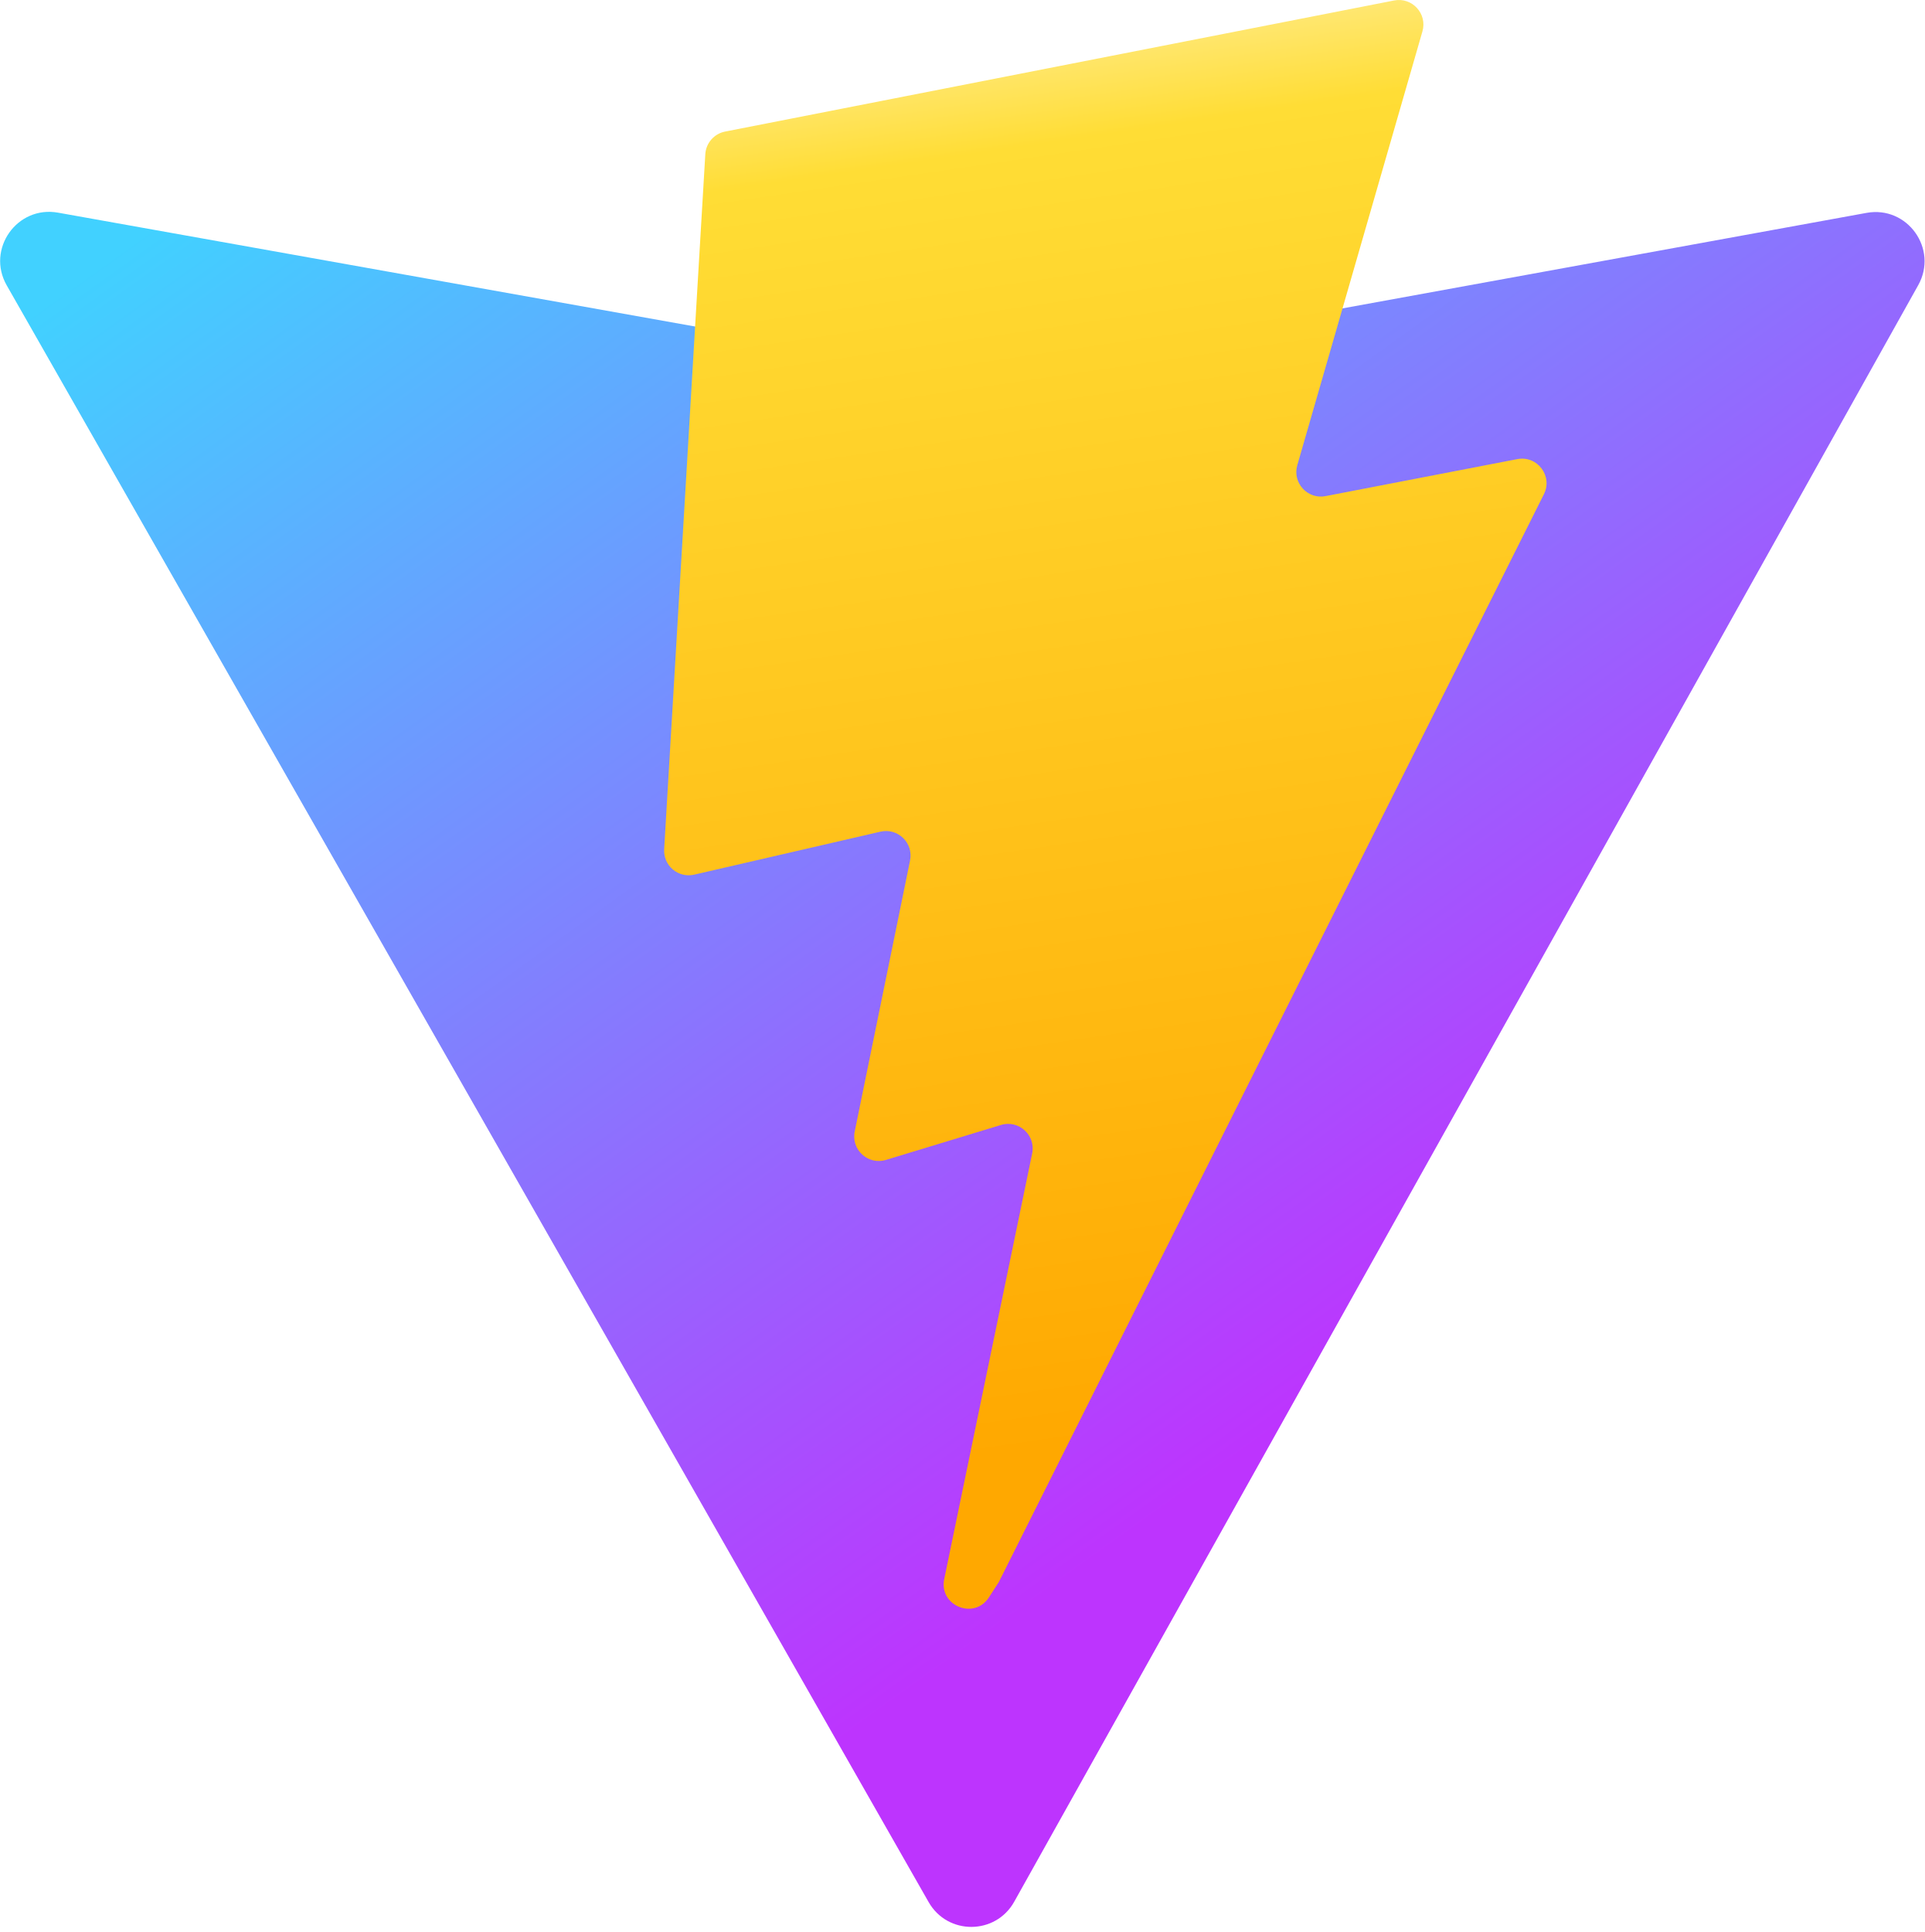
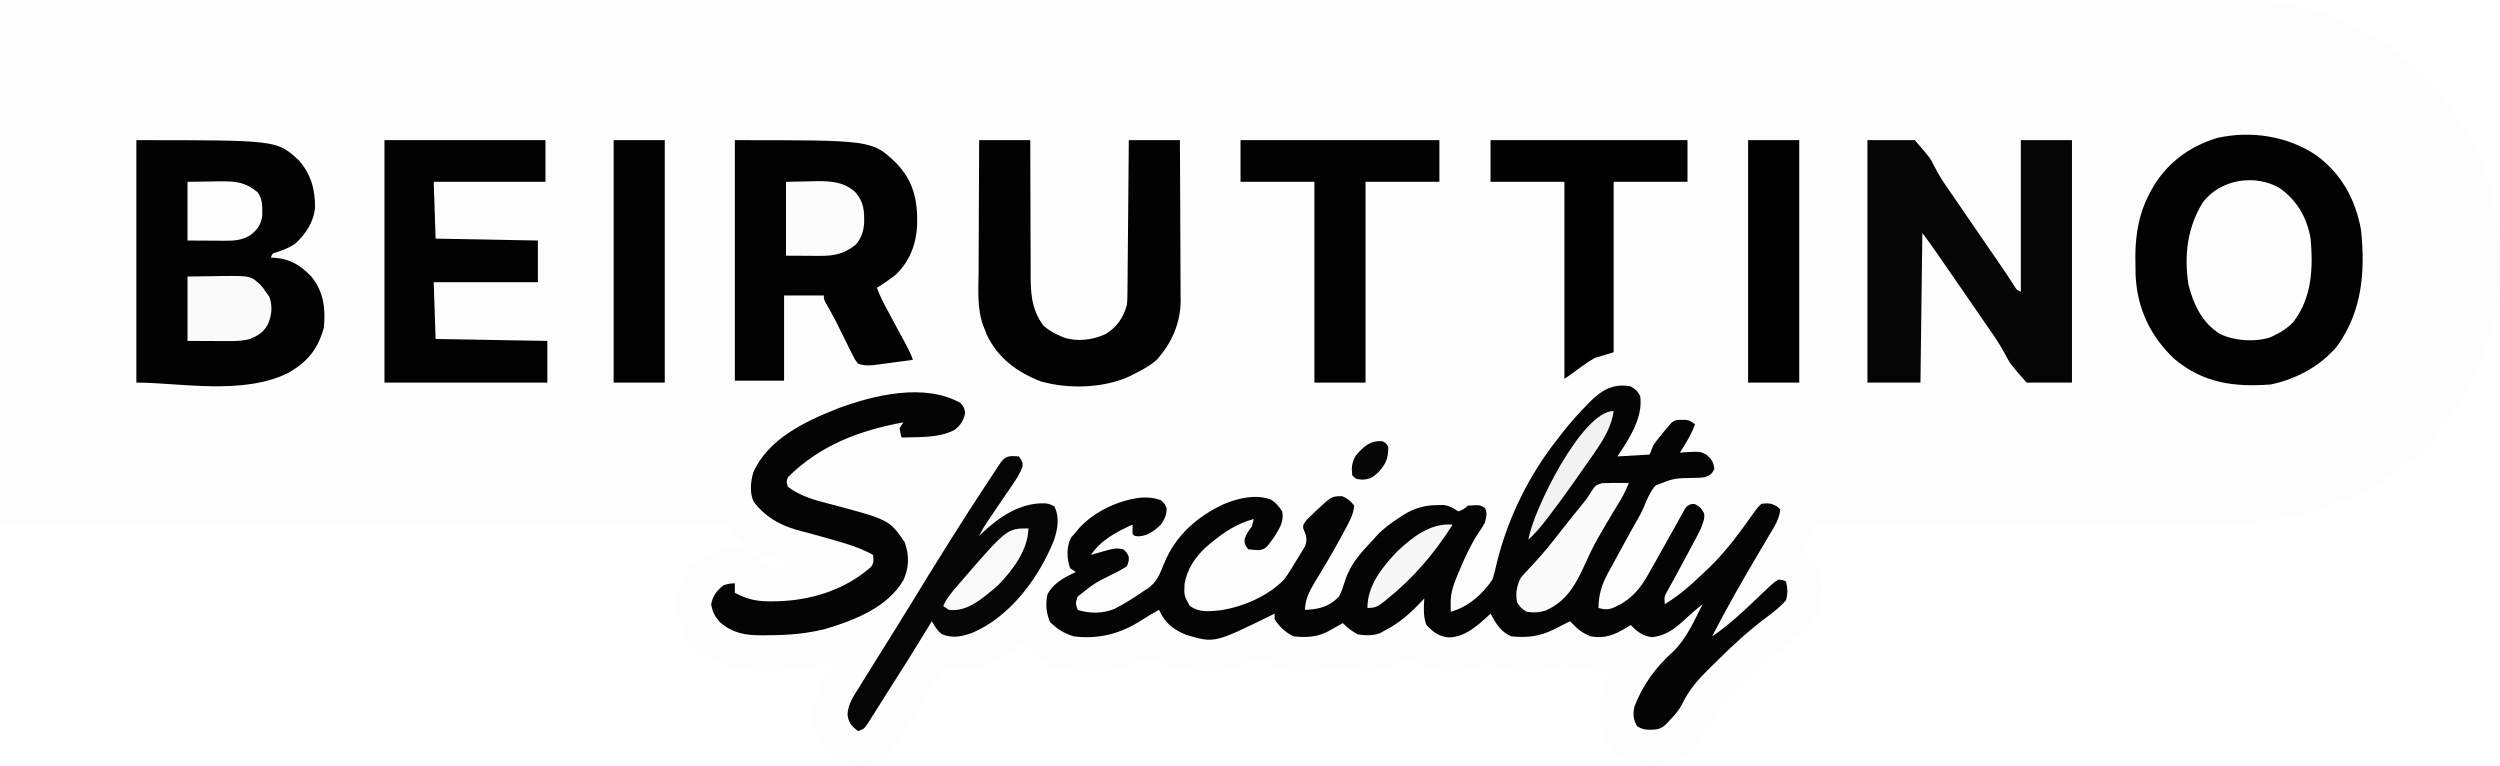
- <svg xmlns="http://www.w3.org/2000/svg" aria-hidden="true" role="img" class="iconify iconify--logos" width="31.88" height="32" preserveAspectRatio="xMidYMid meet" viewBox="0 0 256 257">
-   <defs>
-     <linearGradient id="IconifyId1813088fe1fbc01fb466" x1="-.828%" x2="57.636%" y1="7.652%" y2="78.411%">
-       <stop offset="0%" stop-color="#41D1FF" />
-       <stop offset="100%" stop-color="#BD34FE" />
-     </linearGradient>
-     <linearGradient id="IconifyId1813088fe1fbc01fb467" x1="43.376%" x2="50.316%" y1="2.242%" y2="89.03%">
-       <stop offset="0%" stop-color="#FFEA83" />
-       <stop offset="8.333%" stop-color="#FFDD35" />
-       <stop offset="100%" stop-color="#FFA800" />
-     </linearGradient>
-   </defs>
-   <path fill="url(#IconifyId1813088fe1fbc01fb466)" d="M255.153 37.938L134.897 252.976c-2.483 4.44-8.862 4.466-11.382.048L.875 37.958c-2.746-4.814 1.371-10.646 6.827-9.67l120.385 21.517a6.537 6.537 0 0 0 2.322-.004l117.867-21.483c5.438-.991 9.574 4.796 6.877 9.62Z" />
-   <path fill="url(#IconifyId1813088fe1fbc01fb467)" d="M185.432.063L96.44 17.501a3.268 3.268 0 0 0-2.634 3.014l-5.474 92.456a3.268 3.268 0 0 0 3.997 3.378l24.777-5.718c2.318-.535 4.413 1.507 3.936 3.838l-7.361 36.047c-.495 2.426 1.782 4.5 4.151 3.78l15.304-4.649c2.372-.72 4.652 1.36 4.15 3.788l-11.698 56.621c-.732 3.542 3.979 5.473 5.943 2.437l1.313-2.028l72.516-144.72c1.215-2.423-.88-5.186-3.54-4.672l-25.505 4.922c-2.396.462-4.435-1.77-3.759-4.114l16.646-57.705c.677-2.35-1.37-4.583-3.769-4.113Z" />
+ <svg xmlns="http://www.w3.org/2000/svg" version="1.1" width="1320" height="404">
+   <path d="M0 0 C139.188 -0.081 139.188 -0.081 177.684 -0.1 C179.929 -0.101 182.174 -0.103 184.419 -0.104 C236.863 -0.131 289.307 -0.152 341.752 -0.169 C343.455 -0.17 345.158 -0.17 346.861 -0.171 C382.609 -0.183 418.357 -0.194 454.105 -0.204 C472.063 -0.209 490.021 -0.214 507.979 -0.219 C510.688 -0.22 513.397 -0.221 516.106 -0.221 C557.807 -0.234 599.509 -0.249 641.211 -0.275 C642.107 -0.275 643.003 -0.276 643.927 -0.276 C658.377 -0.285 672.828 -0.294 687.278 -0.303 C728.912 -0.33 770.545 -0.354 812.178 -0.365 C813.035 -0.365 813.891 -0.365 814.774 -0.365 C833.58 -0.37 852.385 -0.373 871.191 -0.376 C878.759 -0.377 886.326 -0.378 893.894 -0.38 C894.722 -0.38 895.55 -0.38 896.403 -0.38 C923.067 -0.384 949.73 -0.401 976.393 -0.425 C1003.263 -0.449 1030.133 -0.46 1057.003 -0.454 C1060.721 -0.454 1064.438 -0.453 1068.156 -0.452 C1068.885 -0.452 1069.613 -0.452 1070.364 -0.452 C1081.879 -0.451 1093.393 -0.462 1104.908 -0.48 C1116.245 -0.497 1127.582 -0.499 1138.919 -0.487 C1144.978 -0.481 1151.037 -0.482 1157.096 -0.5 C1162.618 -0.516 1168.14 -0.513 1173.662 -0.497 C1175.638 -0.494 1177.613 -0.497 1179.588 -0.509 C1218.59 -0.721 1253.262 13.565 1281 41 C1307.468 68.074 1320.617 103.533 1320.354 141.131 C1319.501 178.945 1303.274 213.832 1276 240 C1245.985 267.031 1210.3 276.282 1170.747 276.319 C1168.419 276.328 1166.092 276.338 1163.765 276.349 C1157.485 276.376 1151.205 276.392 1144.925 276.405 C1138.348 276.42 1131.771 276.447 1125.194 276.473 C1114.167 276.514 1103.141 276.549 1092.114 276.578 C1080.763 276.608 1069.412 276.643 1058.061 276.683 C1057.36 276.685 1056.659 276.688 1055.936 276.69 C1052.418 276.702 1048.899 276.715 1045.381 276.727 C1016.254 276.831 987.127 276.92 958 277 C955.03 283.435 955.03 283.435 952 290 C953.114 291.217 954.227 292.434 955.375 293.688 C961.047 300.194 962.458 307.038 962.258 315.582 C961.135 326.116 954.917 331.607 947 338 C944.555 339.953 942.101 341.894 939.645 343.832 C934.828 347.781 930.291 352.02 925.781 356.311 C924.566 357.463 923.344 358.608 922.117 359.748 C914.294 367.026 907.903 374.103 902.5 383.344 C896.792 392.985 889.509 400.313 878.625 403.75 C869.234 404.644 860.842 404.341 853.188 398.25 C848.074 393.48 845.369 387.992 844.727 381.039 C844.426 370.95 846.497 363.006 851 354 C849.992 354.193 848.984 354.387 847.945 354.586 C843.813 355.02 840.896 354.588 836.875 353.625 C835.697 353.349 834.519 353.073 833.305 352.789 C831.315 352.314 829.328 351.826 827.348 351.312 C824.605 350.947 823.136 351.403 820.562 352.375 C808.772 356.159 797.15 355.749 785.875 350.562 C782.48 349.898 781.633 350.453 778.562 351.875 C771.14 355.167 762.797 355.333 754.992 353.164 C751.742 351.874 748.664 350.349 745.57 348.723 C742.08 347.741 740.67 348.661 737.5 350.312 C729.652 354.335 721.388 355.407 712.812 352.938 C707.409 351.609 703.477 352.588 698.188 354.062 C689.818 356.191 681.956 355.235 674 352 C672.79 351.169 671.581 350.336 670.375 349.5 C667.144 347.729 665.835 348.035 662.121 348.824 C659.279 349.675 656.493 350.647 653.707 351.668 C641.329 356.116 626.573 355.728 614.629 350.289 C612.929 349.456 611.249 348.583 609.594 347.664 C605.836 346.702 603.293 348.174 599.938 349.75 C585.314 356.038 569.691 356.861 554.621 351.238 C550.611 349.344 547.342 346.887 544 344 C543.01 343.216 542.02 342.433 541 341.625 C540.34 341.089 539.68 340.553 539 340 C538.429 340.436 537.858 340.871 537.27 341.32 C529.485 347.038 518.858 354.742 508.75 353.648 C504.479 353.337 500.935 353.162 497 355 C492.312 359.476 489.48 365.625 486.474 371.287 C484.072 375.709 481.38 379.938 478.688 384.188 C478.22 384.952 477.752 385.716 477.271 386.503 C467.875 401.623 467.875 401.623 460 404 C452.854 404.901 447.1 404.494 440.969 400.551 C434.377 395.358 430.483 389.064 429.188 380.688 C428.319 368.653 433.997 359.955 440 350 C438.973 350.205 437.945 350.41 436.887 350.621 C416.192 354.679 391.462 358.245 372.59 346.5 C365.262 341.215 360.424 334.742 358 326 C356.9 315.922 358.61 308.185 364.125 299.75 C371.487 292.708 378.827 289.621 388.918 289.719 C393.248 290.114 396.558 291.333 400 294 C400.577 294.908 401.155 295.815 401.75 296.75 C404.681 299.681 406.118 299.346 410.188 299.375 C413.91 299.55 413.91 299.55 417 298 C416.117 297.72 415.234 297.441 414.324 297.152 C403.27 293.46 389.553 288.105 384 277 C257.28 276.67 130.56 276.34 0 276 C0 184.92 0 93.84 0 0 Z " fill="#FDFDFD" transform="translate(0,0)" />
+   <path d="M0 0 C3.125 2 3.125 2 5 5 C6.734 16.365 -0.926 27.889 -7 37 C1.415 36.505 1.415 36.505 10 36 C10.66 34.35 11.32 32.7 12 31 C13.254 29.248 14.57 27.54 15.938 25.875 C16.972 24.603 16.972 24.603 18.027 23.305 C18.678 22.544 19.329 21.784 20 21 C20.744 20.116 20.744 20.116 21.504 19.215 C23.431 17.65 24.544 17.627 27 17.688 C28.021 17.693 28.021 17.693 29.062 17.699 C31 18 31 18 34 20 C32.627 23.699 30.936 26.951 28.875 30.312 C28.067 31.637 28.067 31.637 27.242 32.988 C26.627 33.984 26.627 33.984 26 35 C27.195 34.896 27.195 34.896 28.414 34.789 C36.805 34.36 36.805 34.36 40.168 36.16 C42.701 38.512 43.967 40.266 44.125 43.75 C42.735 46.531 41.86 46.888 39 48 C36.486 48.264 36.486 48.264 33.676 48.324 C22.904 48.477 22.904 48.477 13.159 52.315 C10.198 55.69 8.561 59.688 6.917 63.825 C5.662 66.802 4.071 69.53 2.45 72.32 C0.709 75.326 -0.942 78.378 -2.6 81.43 C-3.592 83.251 -4.591 85.068 -5.596 86.883 C-7.269 89.913 -8.918 92.955 -10.562 96 C-11.088 96.943 -11.613 97.886 -12.154 98.857 C-15.401 104.949 -16.894 110.082 -17 117 C-12.867 118.194 -10.846 117.872 -7.062 115.875 C-6.249 115.46 -5.436 115.045 -4.598 114.617 C3.322 109.687 6.7 103.979 11.188 95.875 C11.845 94.712 12.503 93.55 13.163 92.389 C15.699 87.92 18.203 83.433 20.699 78.942 C21.722 77.104 22.748 75.268 23.781 73.436 C24.699 71.806 25.605 70.169 26.499 68.525 C26.905 67.804 27.312 67.083 27.73 66.34 C28.075 65.715 28.419 65.089 28.774 64.445 C30 63 30 63 31.966 62.162 C34 62 34 62 36.812 64.062 C39 67 39 67 38.789 69.865 C38.019 72.925 37.04 75.314 35.559 78.09 C35.061 79.032 34.563 79.975 34.05 80.946 C33.518 81.933 32.986 82.92 32.438 83.938 C31.899 84.955 31.36 85.972 30.806 87.021 C28.378 91.599 25.919 96.16 23.426 100.703 C23.053 101.386 22.681 102.07 22.297 102.774 C21.316 104.566 20.323 106.352 19.328 108.137 C17.719 111.079 17.719 111.079 18 115 C25.312 110.624 31.46 105.207 37.589 99.348 C38.844 98.149 40.11 96.964 41.379 95.781 C50.592 86.947 58.062 76.48 65.441 66.109 C67 64 67 64 69 62 C72.503 61.619 74.363 61.598 77.375 63.5 C78.179 64.243 78.179 64.243 79 65 C78.461 70.153 75.918 73.962 73.312 78.312 C72.829 79.134 72.346 79.956 71.848 80.803 C70.238 83.539 68.619 86.269 67 89 C58.635 103.158 50.493 117.359 43 132 C51.927 126.049 59.687 118.61 67.428 111.23 C75.209 103.827 75.209 103.827 78 102 C80.312 102.25 80.312 102.25 82 103 C82.914 106.602 83.009 109.405 82 113 C78.71 116.669 75.015 119.507 71.074 122.438 C62.238 129.093 54.215 136.385 46.391 144.183 C44.684 145.879 42.959 147.554 41.232 149.23 C35.416 154.963 30.819 160.238 27.189 167.656 C25.584 170.82 23.682 173.05 21.25 175.625 C20.492 176.442 19.734 177.26 18.953 178.102 C16.164 180.813 14.423 181.193 10.625 181.312 C7.485 181.257 6.204 181.119 3.438 179.5 C1.309 175.798 1.081 173.072 2 169 C6.44 157.543 13.23 148.26 22.375 140.062 C29.488 133.239 33.557 123.677 38 115 C34.564 117.685 31.358 120.509 28.188 123.5 C22.887 128.274 18.482 131.587 11.312 132.438 C6.237 131.767 3.476 129.566 0 126 C-1.017 126.65 -1.017 126.65 -2.055 127.312 C-8.492 131.164 -13.469 133.326 -21 132 C-25.745 130.299 -28.61 127.689 -32 124 C-32.808 124.41 -33.616 124.82 -34.449 125.242 C-35.518 125.781 -36.586 126.32 -37.688 126.875 C-38.743 127.409 -39.799 127.942 -40.887 128.492 C-48.449 132.155 -54.575 132.773 -63 132 C-68.694 129.603 -71.126 125.24 -74 120 C-74.473 120.447 -74.946 120.895 -75.434 121.355 C-81.321 126.738 -87.386 132.145 -95.688 132.562 C-101.069 132.224 -104.295 129.876 -107.875 125.938 C-109.624 121.372 -109.228 116.832 -109 112 C-110.017 113.087 -110.017 113.087 -111.055 114.195 C-116.858 120.27 -122.445 125.135 -130 129 C-130.654 129.373 -131.307 129.745 -131.98 130.129 C-135.835 131.791 -139.897 131.544 -144 131 C-147.239 129.265 -149.423 127.577 -152 125 C-153.121 125.632 -153.121 125.632 -154.266 126.277 C-155.25 126.825 -156.235 127.373 -157.25 127.938 C-158.225 128.483 -159.199 129.028 -160.203 129.59 C-165.92 132.472 -171.676 132.661 -178 132 C-182.422 129.829 -185.271 127.094 -188 123 C-188 122.01 -188 121.02 -188 120 C-188.897 120.447 -189.794 120.895 -190.719 121.355 C-219.798 135.572 -219.798 135.572 -234.629 131.23 C-241.543 128.371 -245.978 124.997 -249 118 C-249.949 118.536 -250.898 119.073 -251.875 119.625 C-252.52 119.989 -253.164 120.352 -253.828 120.727 C-255.319 121.601 -256.788 122.515 -258.234 123.461 C-269.26 130.559 -280.871 133.67 -294 132 C-299.189 130.429 -302.804 128.196 -306.625 124.375 C-308.618 119.483 -308.976 115.199 -308 110 C-304.953 103.849 -298.958 100.873 -293 98 C-293.99 97.34 -294.98 96.68 -296 96 C-297.808 90.577 -297.992 85.066 -295.5 79.875 C-294.675 78.926 -293.85 77.978 -293 77 C-292.23 76.062 -292.23 76.062 -291.445 75.105 C-283.447 66.129 -270.28 59.967 -258.34 58.723 C-254.449 58.579 -251.589 58.772 -247.938 60.188 C-246 62 -246 62 -245 64.312 C-245 67.973 -246.038 69.925 -248 73 C-251.561 76.287 -254.777 78.845 -259.688 79.188 C-262 79 -262 79 -263 78 C-263.041 76.334 -263.043 74.666 -263 73 C-271.298 76.672 -279.86 81.29 -285 89 C-284.276 88.783 -283.551 88.567 -282.805 88.344 C-272.147 85.274 -272.147 85.274 -268 86 C-266.062 87.688 -266.062 87.688 -265 90 C-265.004 92.406 -265.004 92.406 -266 95 C-268.31 96.511 -270.397 97.66 -272.875 98.812 C-283.105 103.914 -283.105 103.914 -292 111 C-293.172 114.575 -293.172 114.575 -292 118 C-285.782 120.073 -278.504 120.004 -272.438 117.438 C-267.06 114.675 -261.985 111.411 -257 108 C-255.989 107.36 -255.989 107.36 -254.957 106.707 C-250.112 103.231 -248.49 98.908 -246.325 93.456 C-240.426 78.864 -228.824 68.593 -214.664 62.117 C-207.178 58.978 -197.832 56.799 -189.898 59.793 C-187.225 61.511 -185.764 63.354 -184 66 C-182.92 71.537 -185.493 75.087 -188.297 79.633 C-192.644 85.675 -192.644 85.675 -196.07 86.496 C-198.053 86.44 -200.029 86.223 -202 86 C-204 83 -204 83 -203.812 80.562 C-202.945 77.827 -201.742 76.25 -200 74 C-199.63 72.677 -199.29 71.343 -199 70 C-208.11 72.564 -214.784 76.952 -222 83 C-222.694 83.579 -223.387 84.158 -224.102 84.754 C-229.804 89.967 -234.232 96.507 -235.547 104.199 C-235.838 110.441 -235.838 110.441 -232.887 115.812 C-228.062 119.468 -222.829 118.832 -217.054 118.291 C-205.077 116.594 -191.438 110.786 -183 102 C-180.636 98.79 -178.592 95.428 -176.562 92 C-176.009 91.111 -175.455 90.221 -174.885 89.305 C-174.367 88.441 -173.85 87.577 -173.316 86.688 C-172.847 85.908 -172.377 85.128 -171.893 84.324 C-170.555 80.843 -171.402 78.346 -172.875 75.031 C-173 73 -173 73 -170.938 70.344 C-169.974 69.38 -168.993 68.433 -168 67.5 C-167.493 67.012 -166.986 66.525 -166.464 66.022 C-157.94 58 -157.94 58 -152.312 58 C-149.409 59.256 -147.858 60.428 -146 63 C-146.318 67.926 -148.899 72.051 -151.188 76.312 C-151.617 77.126 -152.047 77.939 -152.49 78.776 C-155.126 83.702 -157.886 88.539 -160.742 93.34 C-161.375 94.405 -162.008 95.47 -162.659 96.567 C-163.908 98.656 -165.168 100.739 -166.44 102.814 C-169.519 107.949 -171.789 111.958 -172 118 C-164.706 117.768 -159.212 116.381 -154 111 C-152.64 108.309 -151.748 105.68 -150.871 102.797 C-148.102 93.906 -142.33 87.617 -136 81 C-135.186 80.074 -135.186 80.074 -134.355 79.129 C-130.695 75.116 -126.518 72.15 -122 69.188 C-121.128 68.609 -121.128 68.609 -120.238 68.019 C-114.37 64.301 -108.792 62.715 -101.875 62.688 C-100.882 62.671 -99.89 62.654 -98.867 62.637 C-95.589 63.052 -93.763 64.258 -91 66 C-88.856 65.285 -87.588 64.588 -86 63 C-79.815 62.542 -79.815 62.542 -77 64.125 C-75.471 66.992 -76.248 68.892 -77 72 C-78.531 74.691 -78.531 74.691 -80.5 77.562 C-84.35 83.438 -87.198 89.603 -89.938 96.062 C-90.327 96.979 -90.716 97.896 -91.117 98.84 C-93.38 104.267 -95.15 108.813 -95.062 114.75 C-95.053 115.549 -95.044 116.348 -95.035 117.172 C-95.024 117.775 -95.012 118.378 -95 119 C-85.792 116.442 -78.307 109.905 -73 102 C-72.015 99.197 -71.393 96.336 -70.75 93.438 C-64.825 69.247 -53.497 46.459 -38 27 C-37.251 26.029 -36.502 25.059 -35.73 24.059 C-31.71 18.966 -27.41 14.197 -22.875 9.562 C-22.396 9.066 -21.917 8.569 -21.424 8.058 C-15.2 1.847 -8.931 -1.705 0 0 Z " fill="#040404" transform="translate(861,204)" />
+   <path d="M0 0 C13.232 9.694 20.613 23.122 23.574 39.098 C25.977 61.122 24.28 82.434 10.934 100.852 C1.994 111.439 -10.477 118.109 -24 121 C-43.284 122.447 -59.67 120.354 -74.949 107.523 C-87.726 95.426 -94.646 80.649 -95.41 63.141 C-95.459 60.677 -95.488 58.214 -95.5 55.75 C-95.506 54.59 -95.513 53.431 -95.519 52.236 C-95.357 41.208 -93.524 30.647 -88.375 20.812 C-88.027 20.14 -87.68 19.467 -87.321 18.773 C-79.803 4.797 -67.547 -4.552 -52.391 -9.152 C-34.516 -13.169 -15.211 -10.225 0 0 Z " fill="#020202" transform="translate(1223,82)" />
+   <path d="M0 0 C74.098 0 74.098 0 85.586 10.441 C92.212 17.811 94.446 26.161 94.34 35.832 C93.538 43.305 89.449 49.463 84.043 54.535 C80.949 56.754 77.633 57.976 74.039 59.176 C71.818 59.812 71.818 59.812 71 62 C71.853 62.039 71.853 62.039 72.723 62.078 C81.227 62.703 86.619 65.998 92.426 72.066 C98.916 80.038 99.976 88.994 99 99 C95.878 110.279 90.45 116.981 80.465 122.738 C56.662 134.923 22.389 128 0 128 C0 85.76 0 43.52 0 0 Z " fill="#020202" transform="translate(72,74)" />
+   <path d="M0 0 C72.453 0 72.453 0 85.184 12.07 C94.391 21.768 96.506 31.523 96.273 44.527 C95.832 54.777 92.429 63.822 85 71 C81.782 73.532 78.471 75.828 75 78 C76.556 82.169 78.544 86.041 80.66 89.945 C81.01 90.597 81.36 91.249 81.721 91.92 C82.832 93.99 83.947 96.058 85.062 98.125 C86.182 100.2 87.3 102.275 88.415 104.351 C89.107 105.64 89.802 106.928 90.499 108.214 C91.883 110.792 93.072 113.217 94 116 C90.106 116.534 86.21 117.05 82.312 117.562 C81.21 117.714 80.107 117.865 78.971 118.021 C77.904 118.16 76.837 118.299 75.738 118.441 C74.759 118.572 73.78 118.703 72.771 118.838 C69.824 119.01 67.777 119.025 65 118 C63.318 115.734 63.318 115.734 61.844 112.75 C61.296 111.666 60.748 110.582 60.184 109.465 C59.628 108.321 59.072 107.178 58.5 106 C57.386 103.77 56.272 101.541 55.156 99.312 C54.626 98.24 54.097 97.168 53.551 96.062 C51.768 92.542 49.854 89.115 47.865 85.707 C47 84 47 84 47 82 C40.07 82 33.14 82 26 82 C26 96.85 26 111.7 26 127 C17.42 127 8.84 127 0 127 C0 85.09 0 43.18 0 0 Z " fill="#010101" transform="translate(388,74)" />
+   <path d="M0 0 C8.25 0 16.5 0 25 0 C33.245 9.503 33.245 9.503 35.305 13.781 C37.693 18.493 40.427 22.714 43.5 27 C44.399 28.3 45.295 29.602 46.188 30.906 C46.868 31.896 46.868 31.896 47.562 32.906 C50.765 37.57 53.956 42.241 57.149 46.912 C61.189 52.82 65.243 58.72 69.308 64.612 C72.236 68.862 75.098 73.148 77.879 77.496 C78.943 79.159 78.943 79.159 81 80 C81 53.6 81 27.2 81 0 C89.91 0 98.82 0 108 0 C108 42.24 108 84.48 108 128 C100.08 128 92.16 128 84 128 C75.26 117.932 75.26 117.932 72.961 113.453 C70.376 108.626 67.49 104.202 64.312 99.75 C63.414 98.446 62.518 97.14 61.625 95.832 C60.971 94.878 60.971 94.878 60.305 93.905 C59.874 93.276 59.444 92.648 59 92 C52.532 82.561 46.03 73.146 39.5 63.75 C38.805 62.749 38.11 61.748 37.394 60.717 C36.738 59.774 36.082 58.831 35.406 57.859 C34.822 57.019 34.237 56.178 33.635 55.312 C32.128 53.18 30.566 51.088 29 49 C28.67 75.07 28.34 101.14 28 128 C18.76 128 9.52 128 0 128 C0 85.76 0 43.52 0 0 Z " fill="#050505" transform="translate(986,74)" />
+   <path d="M0 0 C8.91 0 17.82 0 27 0 C26.999 2.542 26.998 5.085 26.997 7.704 C26.997 16.142 27.031 24.58 27.08 33.017 C27.109 38.129 27.127 43.24 27.12 48.352 C27.113 53.293 27.136 58.233 27.179 63.174 C27.19 65.051 27.19 66.928 27.18 68.804 C27.13 79.557 27.212 89.005 34 98 C36.534 100.17 38.939 101.691 42 103 C42.789 103.361 43.578 103.722 44.391 104.094 C51.682 106.626 59.814 105.543 66.738 102.398 C72.77 98.669 76.145 93.763 78 87 C78.291 84.11 78.311 81.236 78.319 78.333 C78.329 77.483 78.339 76.634 78.349 75.758 C78.38 72.967 78.397 70.175 78.414 67.383 C78.433 65.441 78.452 63.499 78.473 61.557 C78.524 56.457 78.564 51.358 78.601 46.258 C78.641 41.05 78.692 35.841 78.742 30.633 C78.839 20.422 78.922 10.211 79 0 C87.91 0 96.82 0 106 0 C106.068 11.823 106.123 23.645 106.155 35.468 C106.171 40.958 106.192 46.449 106.226 51.939 C106.259 57.243 106.277 62.547 106.285 67.85 C106.29 69.869 106.301 71.887 106.317 73.905 C106.339 76.743 106.342 79.581 106.341 82.419 C106.351 83.244 106.362 84.068 106.373 84.917 C106.312 96.59 101.726 106.849 94.125 115.625 C90.568 118.967 86.44 121.11 82.125 123.312 C81.465 123.65 80.805 123.988 80.125 124.336 C66.278 131.038 47.24 131.584 32.562 127.375 C20.166 122.612 9.872 115.031 4.07 102.848 C3.717 101.908 3.364 100.968 3 100 C2.752 99.426 2.505 98.852 2.25 98.261 C-1.199 88.981 -0.373 79.077 -0.293 69.336 C-0.287 67.332 -0.283 65.329 -0.28 63.325 C-0.269 58.081 -0.239 52.837 -0.206 47.593 C-0.175 42.23 -0.162 36.867 -0.146 31.504 C-0.114 21.002 -0.062 10.501 0 0 Z " fill="#020202" transform="translate(517,74)" />
+   <path d="M0 0 C28.05 0 56.1 0 85 0 C85 7.26 85 14.52 85 22 C65.53 22 46.06 22 26 22 C26.33 31.9 26.66 41.8 27 52 C44.82 52.33 62.64 52.66 81 53 C81 60.26 81 67.52 81 75 C62.85 75 44.7 75 26 75 C26.33 84.9 26.66 94.8 27 105 C56.205 105.495 56.205 105.495 86 106 C86 113.26 86 120.52 86 128 C57.62 128 29.24 128 0 128 C0 85.76 0 43.52 0 0 Z " fill="#010101" transform="translate(203,74)" />
+   <path d="M0 0 C1.812 2.188 1.812 2.188 2.438 5.062 C1.616 9.172 0.08 11.66 -3.188 14.188 C-11.518 18.547 -22.018 17.898 -31.188 18.188 C-31.812 15.875 -31.812 15.875 -32.188 13.188 C-31.198 11.703 -31.198 11.703 -30.188 10.188 C-53.273 14.412 -74.263 22.263 -91.188 39.188 C-92.023 41.555 -92.023 41.555 -91.188 44.188 C-84.529 49.251 -77.449 51.095 -69.438 53.188 C-37.633 61.6 -37.633 61.6 -29.5 73.5 C-27.043 80.404 -27.141 86.64 -30.125 93.375 C-38.388 107.806 -55.983 114.666 -71.211 119.215 C-81.114 121.745 -90.593 122.552 -100.812 122.562 C-102.7 122.599 -102.7 122.599 -104.625 122.637 C-113.623 122.665 -120.182 121.597 -127.125 115.688 C-129.778 112.471 -130.958 110.478 -131.688 106.375 C-130.971 101.805 -128.743 99.086 -125.188 96.188 C-121.812 95.25 -121.812 95.25 -119.188 95.188 C-119.188 96.838 -119.188 98.487 -119.188 100.188 C-112.586 103.726 -107.14 104.839 -99.688 104.688 C-98.73 104.676 -97.772 104.665 -96.786 104.653 C-78.729 104.168 -61.172 98.661 -47.422 86.645 C-45.641 84.542 -45.972 82.848 -46.188 80.188 C-52.597 76.695 -58.983 74.583 -66 72.625 C-67.525 72.189 -67.525 72.189 -69.08 71.744 C-74.951 70.072 -80.836 68.465 -86.74 66.912 C-95.936 64.19 -103.358 59.849 -109.188 52.188 C-111.507 47.548 -110.843 41.486 -109.457 36.625 C-101.568 18.854 -82.179 9.745 -65.121 2.98 C-45.958 -4.231 -18.925 -10.761 0 0 Z " fill="#040404" transform="translate(507.1875,212.8125)" />
+   <path d="M0 0 C34.65 0 69.3 0 105 0 C105 7.26 105 14.52 105 22 C92.13 22 79.26 22 66 22 C66 56.98 66 91.96 66 128 C57.09 128 48.18 128 39 128 C39 93.02 39 58.04 39 22 C26.13 22 13.26 22 0 22 C0 14.74 0 7.48 0 0 Z " fill="#010101" transform="translate(655,74)" />
+   <path d="M0 0 C34.32 0 68.64 0 104 0 C104 7.26 104 14.52 104 22 C91.13 22 78.26 22 65 22 C65 51.7 65 81.4 65 112 C61.7 112.99 58.4 113.98 55 115 C52.513 116.467 50.336 117.844 48.062 119.562 C47.513 119.961 46.963 120.36 46.396 120.771 C44.925 121.84 43.462 122.919 42 124 C41.01 124.66 40.02 125.32 39 126 C39 91.68 39 57.36 39 22 C26.13 22 13.26 22 0 22 C0 14.74 0 7.48 0 0 Z " fill="#000000" transform="translate(787,74)" />
+   <path d="M0 0 C9.122 6.656 14.162 15.37 16.109 26.539 C17.495 42.074 16.85 57.658 7.039 70.48 C4.115 73.6 0.964 75.725 -2.891 77.539 C-3.637 77.903 -4.383 78.266 -5.152 78.641 C-13.282 81.308 -24.112 80.549 -31.781 76.855 C-41.154 71.006 -45.77 61.261 -48.391 50.793 C-50.746 35.464 -49.038 20.88 -40.891 7.539 C-31.811 -4.827 -13.06 -7.845 0 0 Z " fill="#FDFDFD" transform="translate(1203.891,99.46094)" />
+   <path d="M0 0 C2 3 2 3 1.9 5.256 C0.711 8.882 -1.256 11.797 -3.402 14.91 C-3.84 15.559 -4.278 16.209 -4.729 16.878 C-6.124 18.945 -7.53 21.004 -8.938 23.062 C-10.339 25.126 -11.738 27.191 -13.135 29.258 C-14.004 30.541 -14.875 31.822 -15.75 33.101 C-17.71 35.986 -19.555 38.82 -21 42 C-20.513 41.515 -20.025 41.031 -19.523 40.531 C-10.354 31.862 0.464 24.516 13.391 24.738 C16 25 16 25 18.688 26.375 C21.589 32.178 20.477 38.273 18.5 44.25 C10.598 63.921 -4.436 84.46 -24.375 93.02 C-29.942 95.079 -35.093 96.255 -40.75 93.812 C-43.26 91.791 -44.417 89.779 -46 87 C-46.632 88.044 -47.263 89.088 -47.914 90.164 C-54.887 101.653 -62.041 113.017 -69.295 124.33 C-70.953 126.926 -72.594 129.532 -74.23 132.141 C-75.216 133.698 -76.202 135.255 -77.188 136.812 C-77.633 137.53 -78.078 138.247 -78.537 138.987 C-81.66 143.887 -81.66 143.887 -85 145 C-88.416 142.267 -89.881 140.842 -90.504 136.438 C-90.305 130.792 -87.383 126.66 -84.438 122 C-83.858 121.052 -83.278 120.103 -82.68 119.126 C-80.805 116.072 -78.905 113.035 -77 110 C-75.727 107.953 -74.455 105.907 -73.184 103.859 C-70.653 99.795 -68.112 95.737 -65.562 91.684 C-62.462 86.749 -59.405 81.79 -56.375 76.812 C-43.014 54.882 -29.427 33.102 -15.25 11.688 C-14.558 10.637 -13.866 9.586 -13.153 8.503 C-12.51 7.536 -11.866 6.57 -11.203 5.574 C-10.632 4.714 -10.062 3.854 -9.474 2.968 C-6.831 -0.561 -4.214 -0.351 0 0 Z " fill="#050505" transform="translate(538,241)" />
+   <path d="M0 0 C8.91 0 17.82 0 27 0 C27 42.24 27 84.48 27 128 C18.09 128 9.18 128 0 128 C0 85.76 0 43.52 0 0 Z " fill="#000000" transform="translate(923,74)" />
+   <path d="M0 0 C8.91 0 17.82 0 27 0 C27 42.24 27 84.48 27 128 C18.09 128 9.18 128 0 128 C0 85.76 0 43.52 0 0 Z " fill="#020202" transform="translate(324,74)" />
+   <path d="M0 0 C1.052 0.002 1.052 0.002 2.125 0.004 C0.594 4.26 -1.573 7.985 -3.938 11.816 C-7.14 17.096 -10.317 22.388 -13.375 27.754 C-13.746 28.404 -14.116 29.054 -14.498 29.724 C-16.996 34.198 -19.159 38.762 -21.25 43.438 C-25.884 53.75 -31.008 62.724 -41.898 67.41 C-45.555 68.509 -48.047 68.569 -51.875 68.004 C-54.875 66.004 -54.875 66.004 -56.875 63.004 C-57.783 58.266 -57.026 54.299 -54.875 50.004 C-53.107 47.94 -51.333 46.003 -49.438 44.066 C-43.631 37.958 -38.44 31.524 -33.308 24.848 C-30.268 20.935 -27.14 17.091 -24.021 13.241 C-23.553 12.659 -23.084 12.076 -22.602 11.477 C-22.143 10.91 -21.684 10.343 -21.212 9.759 C-19.837 8.005 -19.837 8.005 -18.624 6.04 C-15.538 1.208 -15.538 1.208 -11.938 0.102 C-10.927 0.09 -9.916 0.078 -8.875 0.066 C-7.864 0.037 -6.854 0.007 -5.812 -0.023 C-3.875 -0.005 -1.938 0.003 0 0 Z " fill="#FBFBFB" transform="translate(857.875,254.9961)" />
+   <path d="M0 0 C4.104 -0.083 8.209 -0.165 12.438 -0.25 C13.713 -0.286 14.988 -0.323 16.302 -0.36 C23.899 -0.434 30.793 0.135 36.615 5.484 C41.172 10.679 41.358 15.288 41.27 21.922 C40.882 26.343 39.85 29.571 37 33 C31.193 37.849 25.746 39.138 18.262 39.098 C17.3 39.095 16.338 39.093 15.346 39.09 C14.139 39.081 12.932 39.072 11.688 39.062 C7.831 39.042 3.974 39.021 0 39 C0 26.13 0 13.26 0 0 Z " fill="#FCFCFC" transform="translate(415,96)" />
+   <path d="M0 0 C6.93 -0.093 6.93 -0.093 14 -0.188 C16.162 -0.228 16.162 -0.228 18.367 -0.27 C33.327 -0.367 33.327 -0.367 38.507 4.382 C39.875 5.938 39.875 5.938 42 9 C42.433 9.619 42.866 10.238 43.312 10.875 C44.949 15.934 44.521 20.458 42.438 25.25 C40.064 29.534 37.447 31.049 33 33 C29.087 34.002 25.417 34.116 21.387 34.098 C19.7 34.094 19.7 34.094 17.979 34.09 C16.563 34.081 15.147 34.072 13.688 34.062 C9.171 34.042 4.654 34.021 0 34 C0 22.78 0 11.56 0 0 Z " fill="#FAFAFA" transform="translate(99,146)" />
+   <path d="M0 0 C6.466 -0.093 6.466 -0.093 13.062 -0.188 C14.408 -0.215 15.754 -0.242 17.141 -0.27 C25.325 -0.327 30.503 0.098 36.938 5.438 C39.849 9.262 39.516 13.469 39.469 18.098 C38.698 22.868 36.861 25.341 33.062 28.25 C28.521 30.845 25.129 31.123 19.922 31.098 C18.876 31.095 17.83 31.093 16.753 31.09 C15.432 31.081 14.111 31.072 12.75 31.062 C8.543 31.042 4.335 31.021 0 31 C0 20.77 0 10.54 0 0 Z " fill="#FDFDFD" transform="translate(99,96)" />
+   <path d="M0 0 C-0.221 11.481 -8.263 21.982 -16 30 C-18.122 31.901 -20.316 33.687 -22.562 35.438 C-23.092 35.851 -23.622 36.264 -24.168 36.69 C-29.585 40.725 -35.07 43.788 -42 43 C-42.99 42.34 -43.98 41.68 -45 41 C-43.347 37.125 -40.775 34.107 -38.062 30.938 C-37.575 30.367 -37.088 29.796 -36.586 29.208 C-11.351 0 -11.351 0 0 0 Z " fill="#F9F9F9" transform="translate(543,279)" />
+   <path d="M0 0 C-9.556 15.034 -20.539 28.001 -34.438 39.188 C-35.029 39.67 -35.62 40.152 -36.229 40.649 C-39.516 43.217 -40.689 44 -45 44 C-45 32.14 -37.281 22.608 -29.418 14.285 C-21.298 6.611 -11.658 -0.992 0 0 Z " fill="#F7F7F7" transform="translate(767,277)" />
+   <path d="M0 0 C-1.388 10.942 -8.853 20.13 -15 29 C-15.654 29.948 -15.654 29.948 -16.321 30.915 C-22.021 39.156 -27.875 47.271 -33.938 55.25 C-34.469 55.953 -35 56.656 -35.548 57.38 C-38.481 61.204 -41.505 64.679 -45 68 C-42.889 53.22 -16.767 0 0 0 Z " fill="#F2F2F2" transform="translate(852,217)" />
+   <path d="M0 0 C1.875 1 1.875 1 3 3 C3.102 9.104 1.676 12.119 -2.43 16.555 C-5.225 19.128 -6.722 19.981 -10.562 20.25 C-14 20 -14 20 -16 18 C-16.481 13.835 -16.288 11.543 -14.312 7.812 C-10.273 2.9 -6.568 -0.641 0 0 Z " fill="#070707" transform="translate(730,233)" />
</svg>
